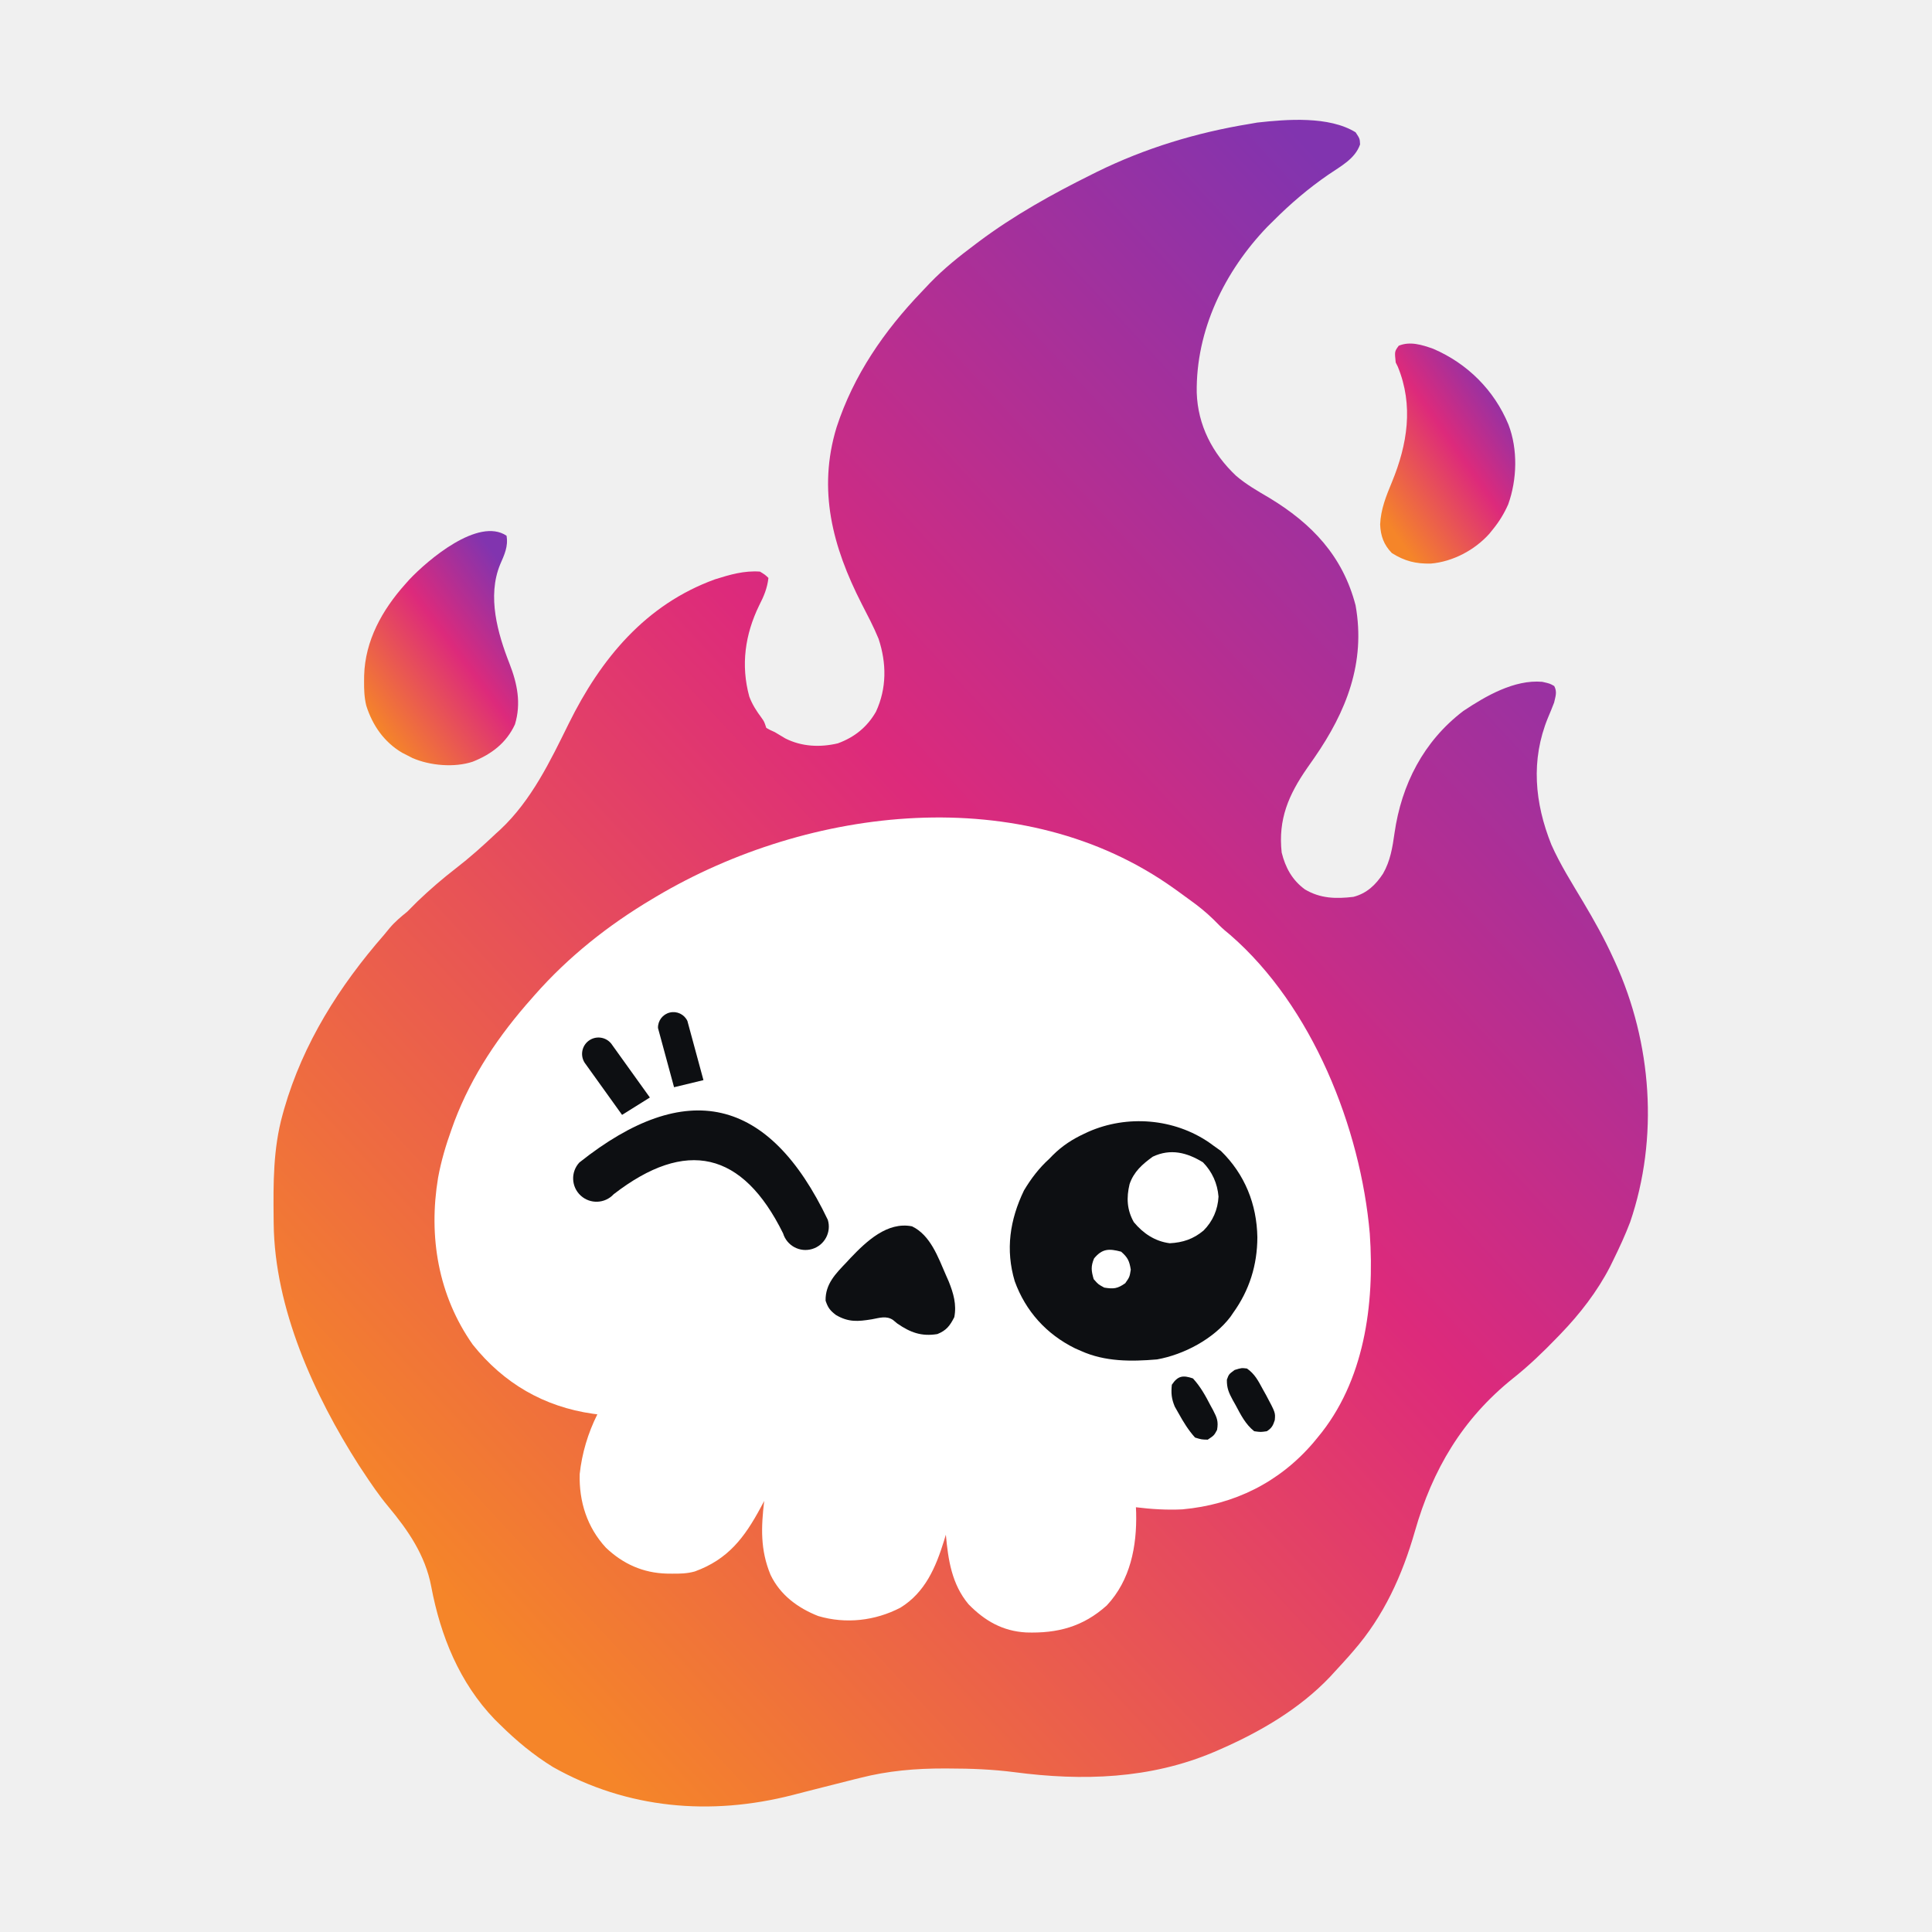
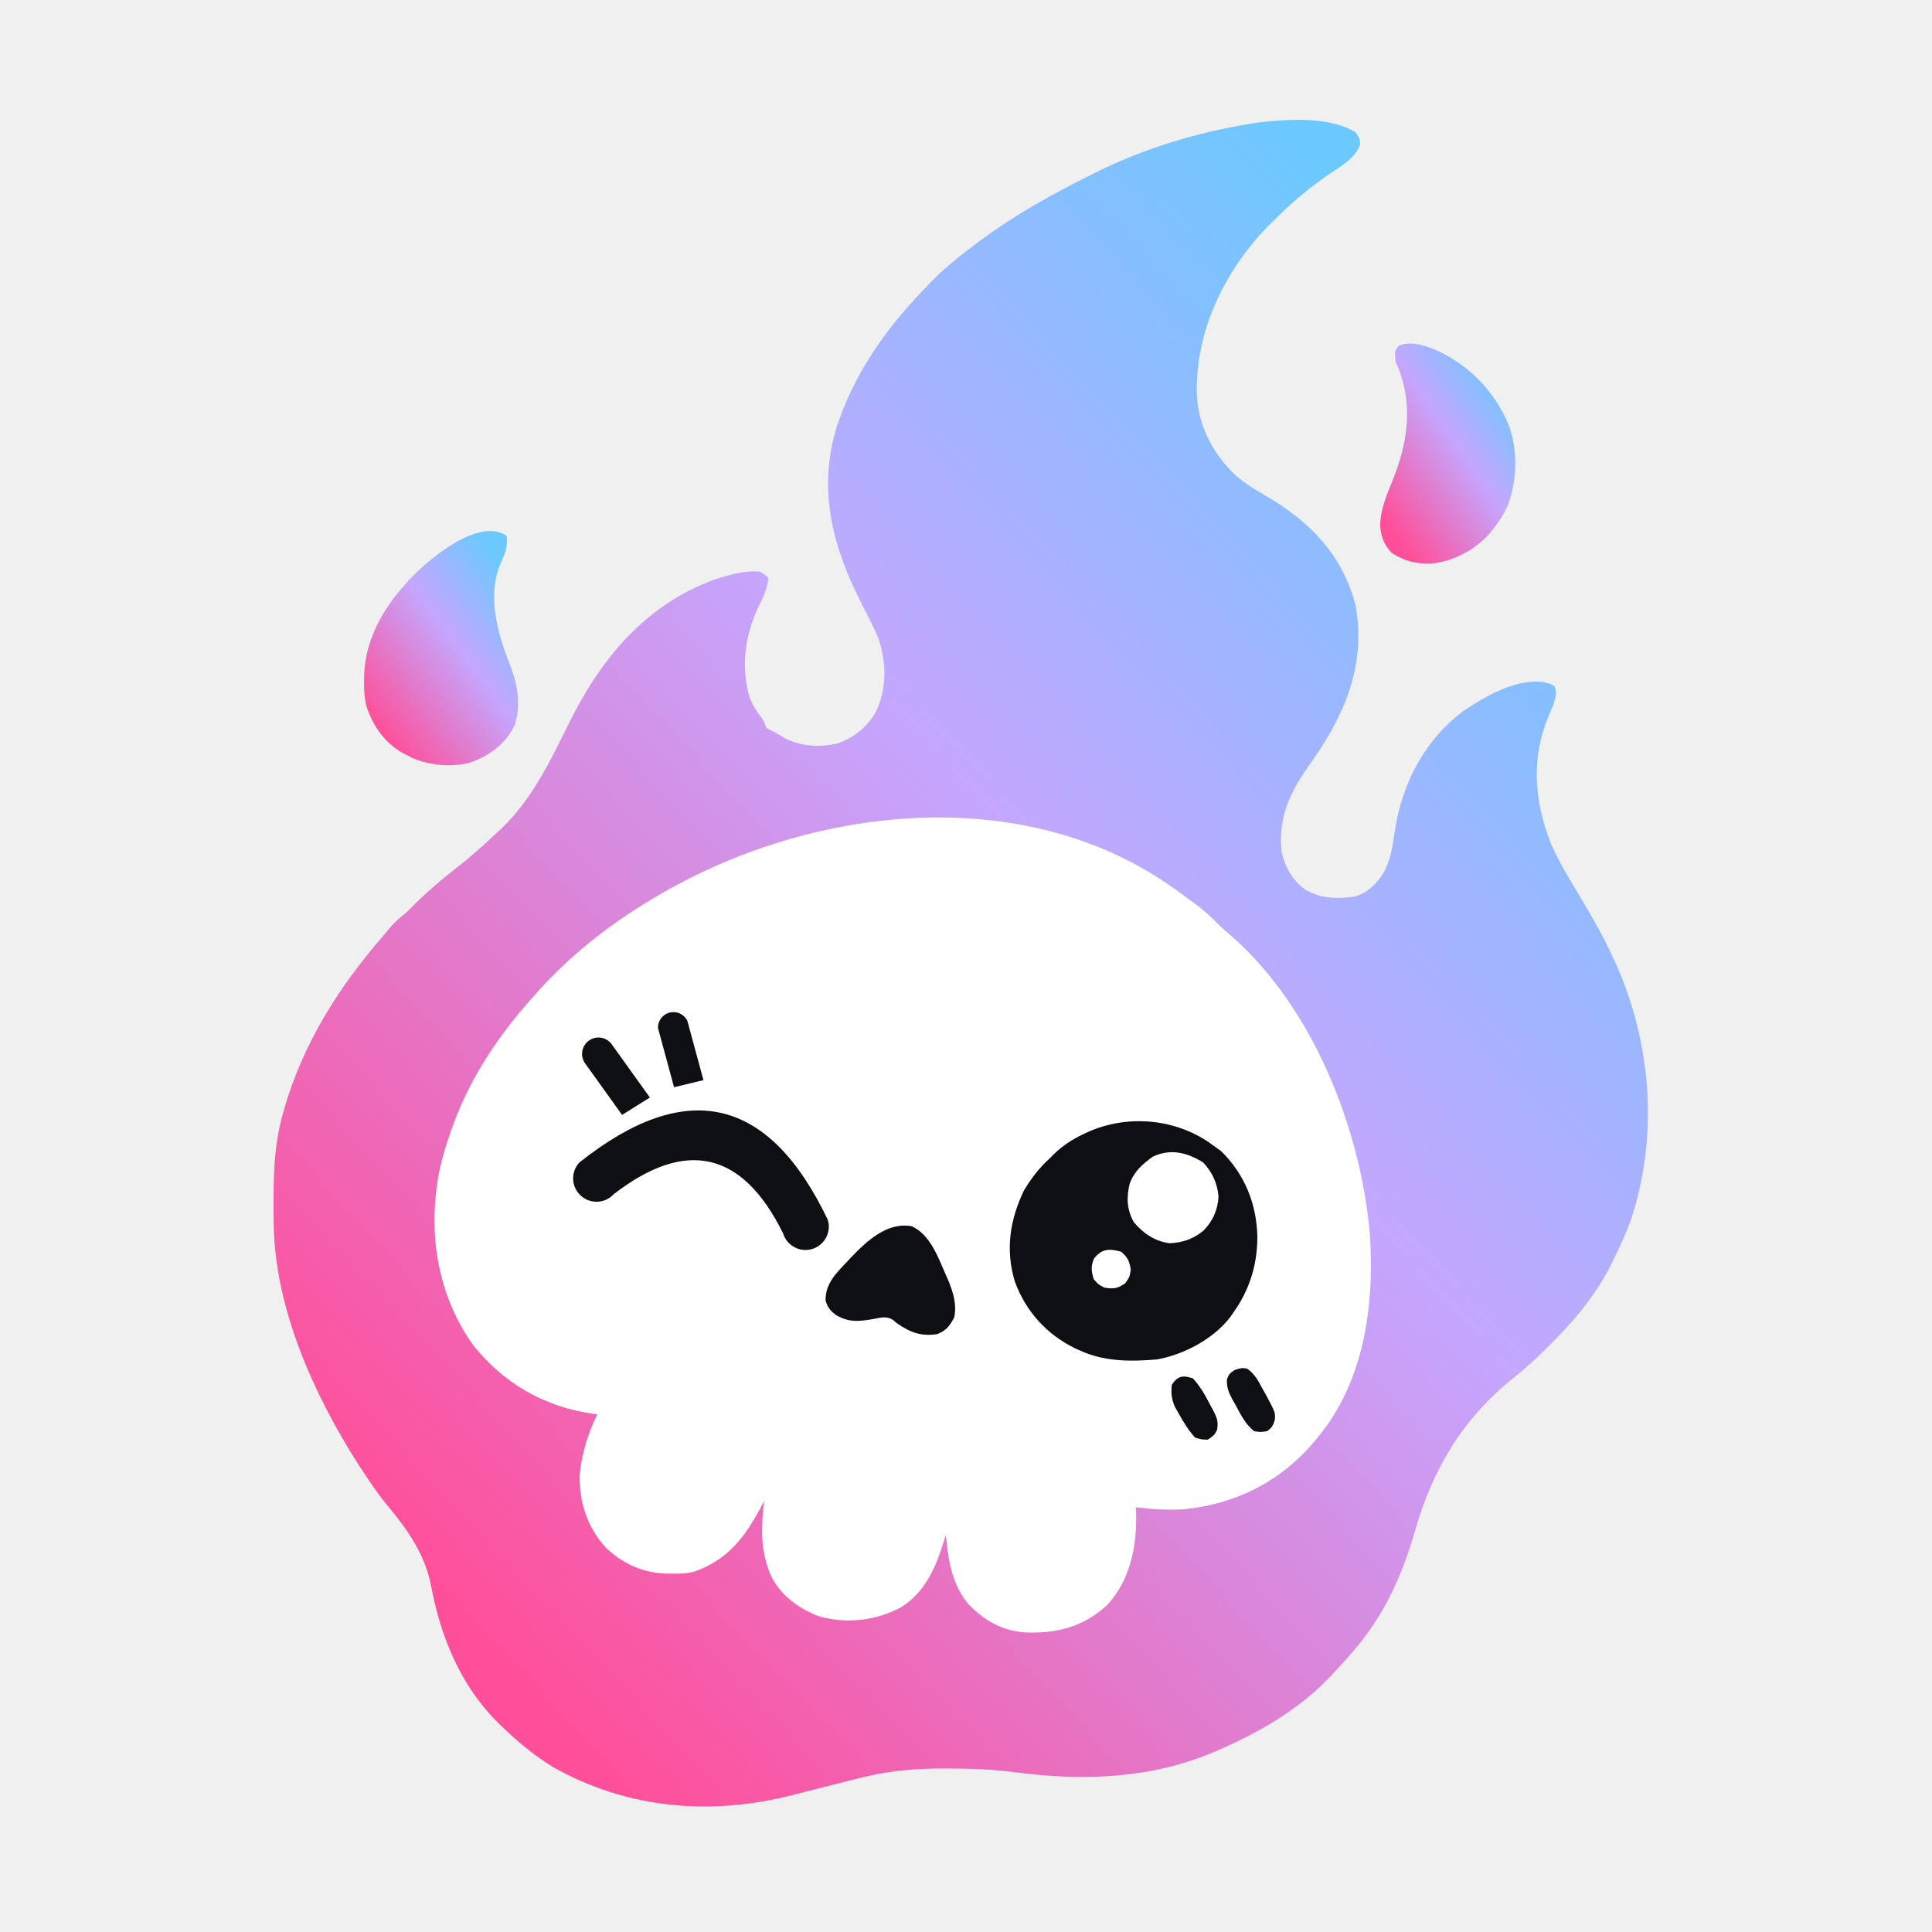
<svg xmlns="http://www.w3.org/2000/svg" viewBox="0 0 1000 1000" width="100%" height="100%" fill="none" aria-hidden="true">
  <defs>
    <linearGradient id="sk-grad" x1="15%" y1="90%" x2="85%" y2="10%">
-       <stop offset="0%" stop-color="#f58529" />
-       <stop offset="55%" stop-color="#dd2a7b" />
-       <stop offset="100%" stop-color="#8134af" />
+       <stop offset="0%" stop-color="#ff4f9a" />
+       <stop offset="58%" stop-color="#c4a7ff" />
+       <stop offset="100%" stop-color="#6bc9ff" />
    </linearGradient>
  </defs>
  <style>.sk-flame{fill:url(#sk-grad)}.sk-head,.sk-glint{fill:#fff}.sk-feat{fill:#0d0f12}</style>
  <g>
    <path class="sk-flame" fill="url(#sk-grad)" d="M 701.65 68.47 C 703.83 71.75 703.83 71.75 703.97 74.76 C 701.37 82.27 693.87 86.07 687.57 90.40 C 677.14 97.58 667.95 105.43 659.01 114.39 C 658.03 115.36 657.04 116.33 656.02 117.34 C 633.74 140.51 618.97 170.98 619.43 203.23 C 619.97 220.12 627.59 234.76 639.77 246.25 C 644.97 250.73 650.93 254.13 656.83 257.60 C 679.07 271.01 695.03 287.84 701.65 313.35 C 706.95 343.05 696.83 368.35 680.29 392.24 C 679.06 394.01 677.82 395.78 676.58 397.55 C 666.98 411.39 661.51 424.03 663.39 441.26 C 665.31 449.06 668.84 455.55 675.43 460.36 C 683.42 465.11 691.47 465.29 700.55 464.21 C 707.42 462.41 712.04 458.05 715.86 452.19 C 719.66 445.57 720.74 438.65 721.80 431.21 C 725.41 406.01 736.87 383.64 757.40 368.01 C 769.02 360.26 783.83 351.65 798.26 352.91 C 802.22 353.80 802.22 353.80 804.48 355.10 C 806.06 358.16 805.15 360.31 804.41 363.64 C 803.39 366.32 802.33 368.93 801.20 371.56 C 792.27 393.38 794.32 415.54 802.97 437.16 C 807.53 447.49 813.65 457.09 819.41 466.78 C 825.07 476.30 830.45 485.83 835.02 495.92 C 835.18 496.27 835.18 496.27 836.00 498.04 C 855.01 539.80 858.65 588.91 843.76 632.57 C 841.21 639.29 838.19 645.79 835.02 652.25 C 834.48 653.36 833.94 654.47 833.38 655.61 C 826.73 668.50 817.73 680.11 807.69 690.51 C 807.12 691.10 806.55 691.69 805.96 692.30 C 798.72 699.80 791.37 706.89 783.19 713.38 C 756.93 734.42 741.46 760.64 732.33 792.65 C 725.78 815.48 716.26 836.46 700.55 854.49 C 699.77 855.40 698.98 856.30 698.17 857.24 C 695.72 860.00 693.23 862.72 690.72 865.42 C 689.99 866.22 689.27 867.01 688.52 867.83 C 672.51 884.72 651.76 896.70 630.59 905.87 C 629.88 906.18 629.17 906.48 628.44 906.80 C 595.36 920.85 560.28 921.91 525.09 917.28 C 513.72 915.81 502.52 915.38 491.07 915.37 C 490.69 915.37 490.69 915.37 488.75 915.36 C 474.04 915.32 459.57 916.56 445.29 920.22 C 444.37 920.44 443.45 920.67 442.50 920.90 C 437.09 922.24 431.69 923.62 426.29 925.00 C 423.21 925.79 420.13 926.57 417.05 927.35 C 414.82 927.92 412.58 928.50 410.35 929.08 C 367.85 940.00 324.66 936.30 286.23 914.62 C 276.10 908.37 267.33 901.07 258.90 892.75 C 258.43 892.29 258.43 892.29 256.03 889.93 C 237.80 870.95 228.00 846.70 223.20 821.15 C 220.13 804.96 211.25 792.10 200.87 779.66 C 196.09 773.93 191.94 767.80 187.84 761.57 C 187.16 760.55 186.49 759.53 185.79 758.48 C 162.55 722.17 142.13 677.13 141.66 633.31 C 141.65 632.47 141.64 631.62 141.63 630.75 C 141.45 612.43 141.34 594.60 146.30 576.81 C 146.56 575.87 146.83 574.92 147.10 573.94 C 156.90 539.96 175.66 510.36 198.77 483.89 C 199.73 482.73 200.69 481.56 201.65 480.39 C 204.43 477.10 207.46 474.58 210.80 471.87 C 212.63 470.05 214.45 468.23 216.26 466.40 C 222.55 460.41 229.00 454.82 235.87 449.52 C 243.20 443.86 250.00 437.79 256.71 431.42 C 257.48 430.72 258.25 430.02 259.05 429.30 C 275.13 414.20 284.82 393.91 294.43 374.43 C 310.96 340.98 334.18 312.85 370.11 299.85 C 377.83 297.42 385.21 295.27 393.36 295.86 C 396.03 297.50 396.03 297.50 397.74 299.14 C 397.13 304.47 395.37 308.64 392.95 313.35 C 385.62 328.41 383.38 344.26 387.83 360.54 C 389.37 364.64 391.51 367.97 394.12 371.47 C 395.55 373.48 395.55 373.48 396.64 376.76 C 398.42 377.78 398.42 377.78 401.02 378.94 C 404.71 381.13 404.71 381.13 406.51 382.22 C 414.97 386.50 424.52 386.93 433.69 384.75 C 442.31 381.58 448.83 376.35 453.41 368.36 C 459.03 356.19 458.92 343.20 454.73 330.59 C 452.17 324.35 449.01 318.40 445.94 312.42 C 430.98 283.10 423.11 253.70 433.00 221.20 C 441.79 194.21 457.57 171.35 477.07 151.00 C 478.51 149.50 479.93 147.99 481.36 146.47 C 488.59 138.97 496.54 132.64 504.87 126.41 C 505.48 125.95 506.10 125.49 506.73 125.01 C 524.95 111.39 544.66 100.44 565.00 90.34 C 565.89 89.89 566.79 89.44 567.72 88.98 C 592.75 76.66 619.49 68.57 646.99 64.10 C 648.23 63.88 649.47 63.66 650.75 63.44 C 666.15 61.73 687.85 60.00 701.65 68.47 Z" />
    <path class="sk-flame" fill="url(#sk-grad)" d="M 262.18 277.28 C 263.15 282.83 261.04 287.18 258.87 292.18 C 252.09 308.67 257.57 327.86 263.76 343.61 C 267.76 353.88 269.82 364.06 266.55 374.91 C 262.09 384.59 254.36 390.40 244.69 394.25 C 235.17 397.42 222.52 396.30 213.44 392.33 C 213.00 392.11 213.00 392.11 210.80 390.97 C 209.94 390.53 209.08 390.09 208.19 389.64 C 198.85 384.17 192.74 375.38 189.56 365.15 C 188.54 360.90 188.40 356.79 188.45 352.43 C 188.46 351.53 188.47 350.62 188.48 349.69 C 188.98 331.56 197.81 315.74 209.70 302.42 C 210.44 301.59 211.18 300.76 211.95 299.90 C 221.40 289.90 247.57 267.53 262.18 277.28 Z" />
    <path class="sk-flame" fill="url(#sk-grad)" d="M 741.82 180.53 C 759.52 188.13 773.42 201.97 780.77 219.75 C 785.70 232.56 785.25 248.24 780.64 261.06 C 778.51 265.86 776.02 269.93 772.71 274.00 C 772.40 274.37 772.40 274.37 770.88 276.27 C 763.30 284.74 751.93 290.75 740.57 291.71 C 732.72 291.86 727.10 290.44 720.44 286.29 C 716.26 281.99 714.60 277.39 714.36 271.47 C 714.67 263.62 717.48 256.71 720.46 249.52 C 728.50 230.02 731.72 209.84 723.51 189.82 C 723.15 189.10 722.79 188.38 722.42 187.63 C 721.81 181.90 721.81 181.90 723.99 178.95 C 729.87 176.52 736.02 178.48 741.82 180.53 Z" />
    <path class="sk-head" fill="#FFFFFF" d="M 607.63 459.84 C 608.36 460.36 609.1 460.89 609.85 461.42 C 612.2 463.11 614.53 464.82 616.86 466.54 C 617.57 467.06 618.28 467.58 619.01 468.12 C 623.36 471.4 627.23 474.91 631 478.84 C 632.84 480.68 634.78 482.32 636.81 483.96 C 679.26 520.86 704.23 583.7 709 638.55 C 711.55 675.11 706.26 715.08 681.97 744.08 C 681.59 744.54 681.59 744.54 679.66 746.88 C 662.06 767.35 638.81 778.82 612 781.24 C 603.92 781.63 595.98 781.15 587.95 780.15 C 587.99 781.08 588.03 782.01 588.07 782.96 C 588.47 800.31 585.13 817.91 572.85 830.99 C 560.53 842.05 547.35 845.48 531.14 844.96 C 518.98 844.28 509.76 838.99 501.32 830.37 C 492.62 819.99 490.77 807.4 489.57 794.36 C 489.41 794.89 489.41 794.89 488.6 797.57 C 484.34 811.29 478.84 824.24 466.07 832.12 C 452.97 838.94 437.79 840.68 423.49 836.45 C 412.88 832.25 403.82 825.55 398.83 815.13 C 393.48 802.24 393.94 790.45 395.55 776.87 C 394.94 778.02 394.33 779.17 393.7 780.35 C 385.32 795.91 376.8 807.14 359.64 813.38 C 355.65 814.5 351.78 814.57 347.65 814.52 C 346.79 814.51 345.93 814.5 345.04 814.49 C 332.85 814.15 322.43 809.49 313.59 801.05 C 303.89 790.54 299.66 777.23 300.05 762.96 C 301.22 752.17 304.34 741.75 309.19 732.05 C 308.81 732 308.81 732 306.89 731.76 C 281.5 728.12 260.72 716.02 244.69 695.97 C 226.79 670.53 221.7 640.04 226.74 609.64 C 228.32 600.99 230.77 592.73 233.75 584.47 C 234.24 583.12 234.72 581.78 235.22 580.39 C 244.34 556.4 258.3 535.79 275.3 516.69 C 275.54 516.41 275.54 516.41 276.78 515 C 294.21 495.2 314.93 478.78 337.61 465.31 C 338.32 464.88 339.03 464.46 339.76 464.02 C 418.83 417.12 529.47 403.98 607.63 459.84 Z" />
    <path class="sk-feat" fill="#000000" transform="translate(368 600) rotate(13)" d="M -66 17 Q 0 -66 66 17 A 12 12 0 0 1 45 29 Q 0 -26 -45 29 A 12 12 0 0 1 -66 17 Z" />
    <path class="sk-feat" fill="#000000" transform="translate(368 600) rotate(13)" d="M -50 -12 L -75 -34 A 8 8 0 0 1 -63 -46 L -38 -24 Z M -27 -32 L -42 -60 A 8 8 0 0 1 -28 -67 L -13 -39 Z" />
    <path class="sk-feat" fill="#000000" d="M 625.82 591.34 C 626.67 591.96 627.52 592.58 628.4 593.21 C 629.58 594.05 630.75 594.88 631.96 595.74 C 644.34 607.84 650.52 623.3 650.81 640.43 C 650.77 654.79 646.69 667.85 638.24 679.58 C 637.79 680.24 637.33 680.91 636.87 681.59 C 628.19 693.02 612.81 701.14 598.89 703.63 C 585.5 704.78 571.94 704.85 559.53 699.25 C 558.51 698.8 557.48 698.35 556.43 697.89 C 541.61 690.58 530.85 678.66 525.23 663.18 C 520.37 646.91 522.67 631.39 530.01 616.17 C 533.68 610.02 537.82 604.58 543.13 599.77 C 543.78 599.11 544.42 598.45 545.08 597.77 C 550.01 592.95 555.04 589.68 561.24 586.79 C 561.91 586.48 562.58 586.16 563.27 585.84 C 583.45 576.9 607.7 578.92 625.82 591.34 Z" />
    <path class="sk-feat" fill="#000000" d="M 472.07 634.75 C 481.62 639.36 485.57 650.75 489.57 659.9 C 489.82 660.47 489.82 660.47 491.09 663.36 C 493.51 669.42 495.21 675.22 493.94 681.76 C 491.66 686.24 489.83 688.64 485.19 690.51 C 476.94 691.86 471.16 689.7 464.42 685.04 C 463.69 684.43 462.96 683.83 462.2 683.2 C 458.72 680.88 455.2 682.16 451.3 682.86 C 444.01 684.04 439.23 684.45 432.72 680.67 C 429.64 678.32 428.55 676.9 427.32 673.22 C 427.15 664.58 432.55 659.24 438.18 653.34 C 438.86 652.6 439.54 651.87 440.24 651.11 C 448.47 642.49 459.3 632.2 472.07 634.75 Z" />
    <path class="sk-glint" fill="#FFFFFF" d="M 622.66 601.62 C 627.43 606.52 630.14 612.53 630.7 619.36 C 630.37 626.1 627.69 632.19 622.94 636.94 C 617.66 641.34 612.25 643.15 605.45 643.5 C 597.83 642.52 591.71 638.42 586.86 632.57 C 583.27 626.17 582.98 619.93 584.67 612.89 C 586.86 606.46 591.31 602.57 596.7 598.68 C 605.91 594.36 614.39 596.54 622.66 601.62 Z" />
    <path class="sk-feat" fill="#000000" d="M 645.42 708.34 C 649.44 711.13 651.25 714.67 653.55 718.93 C 654.15 720.02 654.76 721.11 655.39 722.23 C 660.18 731.22 660.18 731.22 659.82 735.06 C 658.88 737.93 658.27 739.13 655.73 740.8 C 652.52 741.27 652.52 741.27 649.17 740.8 C 644.64 737.19 642.22 732.29 639.54 727.27 C 639.31 726.86 639.31 726.86 638.15 724.81 C 636.07 720.94 634.95 718.57 635.03 714.11 C 636.06 711.28 636.06 711.28 639.06 709.09 C 642.61 708 642.61 708 645.42 708.34 Z" />
    <path class="sk-feat" fill="#000000" d="M 617.47 713.47 C 621.38 717.73 624 722.5 626.63 727.61 C 627.04 728.36 627.46 729.12 627.89 729.9 C 629.9 733.82 630.72 735.65 629.95 740.12 C 628.4 742.98 628.4 742.98 625.12 745.17 C 621.91 745.1 621.91 745.1 618.56 744.08 C 615.12 740.27 612.58 736.12 610.09 731.64 C 609.42 730.46 608.75 729.28 608.06 728.06 C 606.35 723.95 606.1 721.16 606.54 716.74 C 609.66 712.06 612.32 711.71 617.47 713.47 Z" />
    <path class="sk-glint" fill="#FFFFFF" d="M 580.3 647.87 C 583.74 650.87 584.56 652.66 585.29 657.17 C 584.67 660.99 584.67 660.99 582.42 664.2 C 578.38 667.04 576.4 667.24 571.56 666.46 C 568.41 664.75 568.41 664.75 566.09 662.08 C 564.84 657.8 564.55 655.49 566.29 651.36 C 570.5 646.28 573.97 646.18 580.3 647.87 Z" />
  </g>
</svg>
